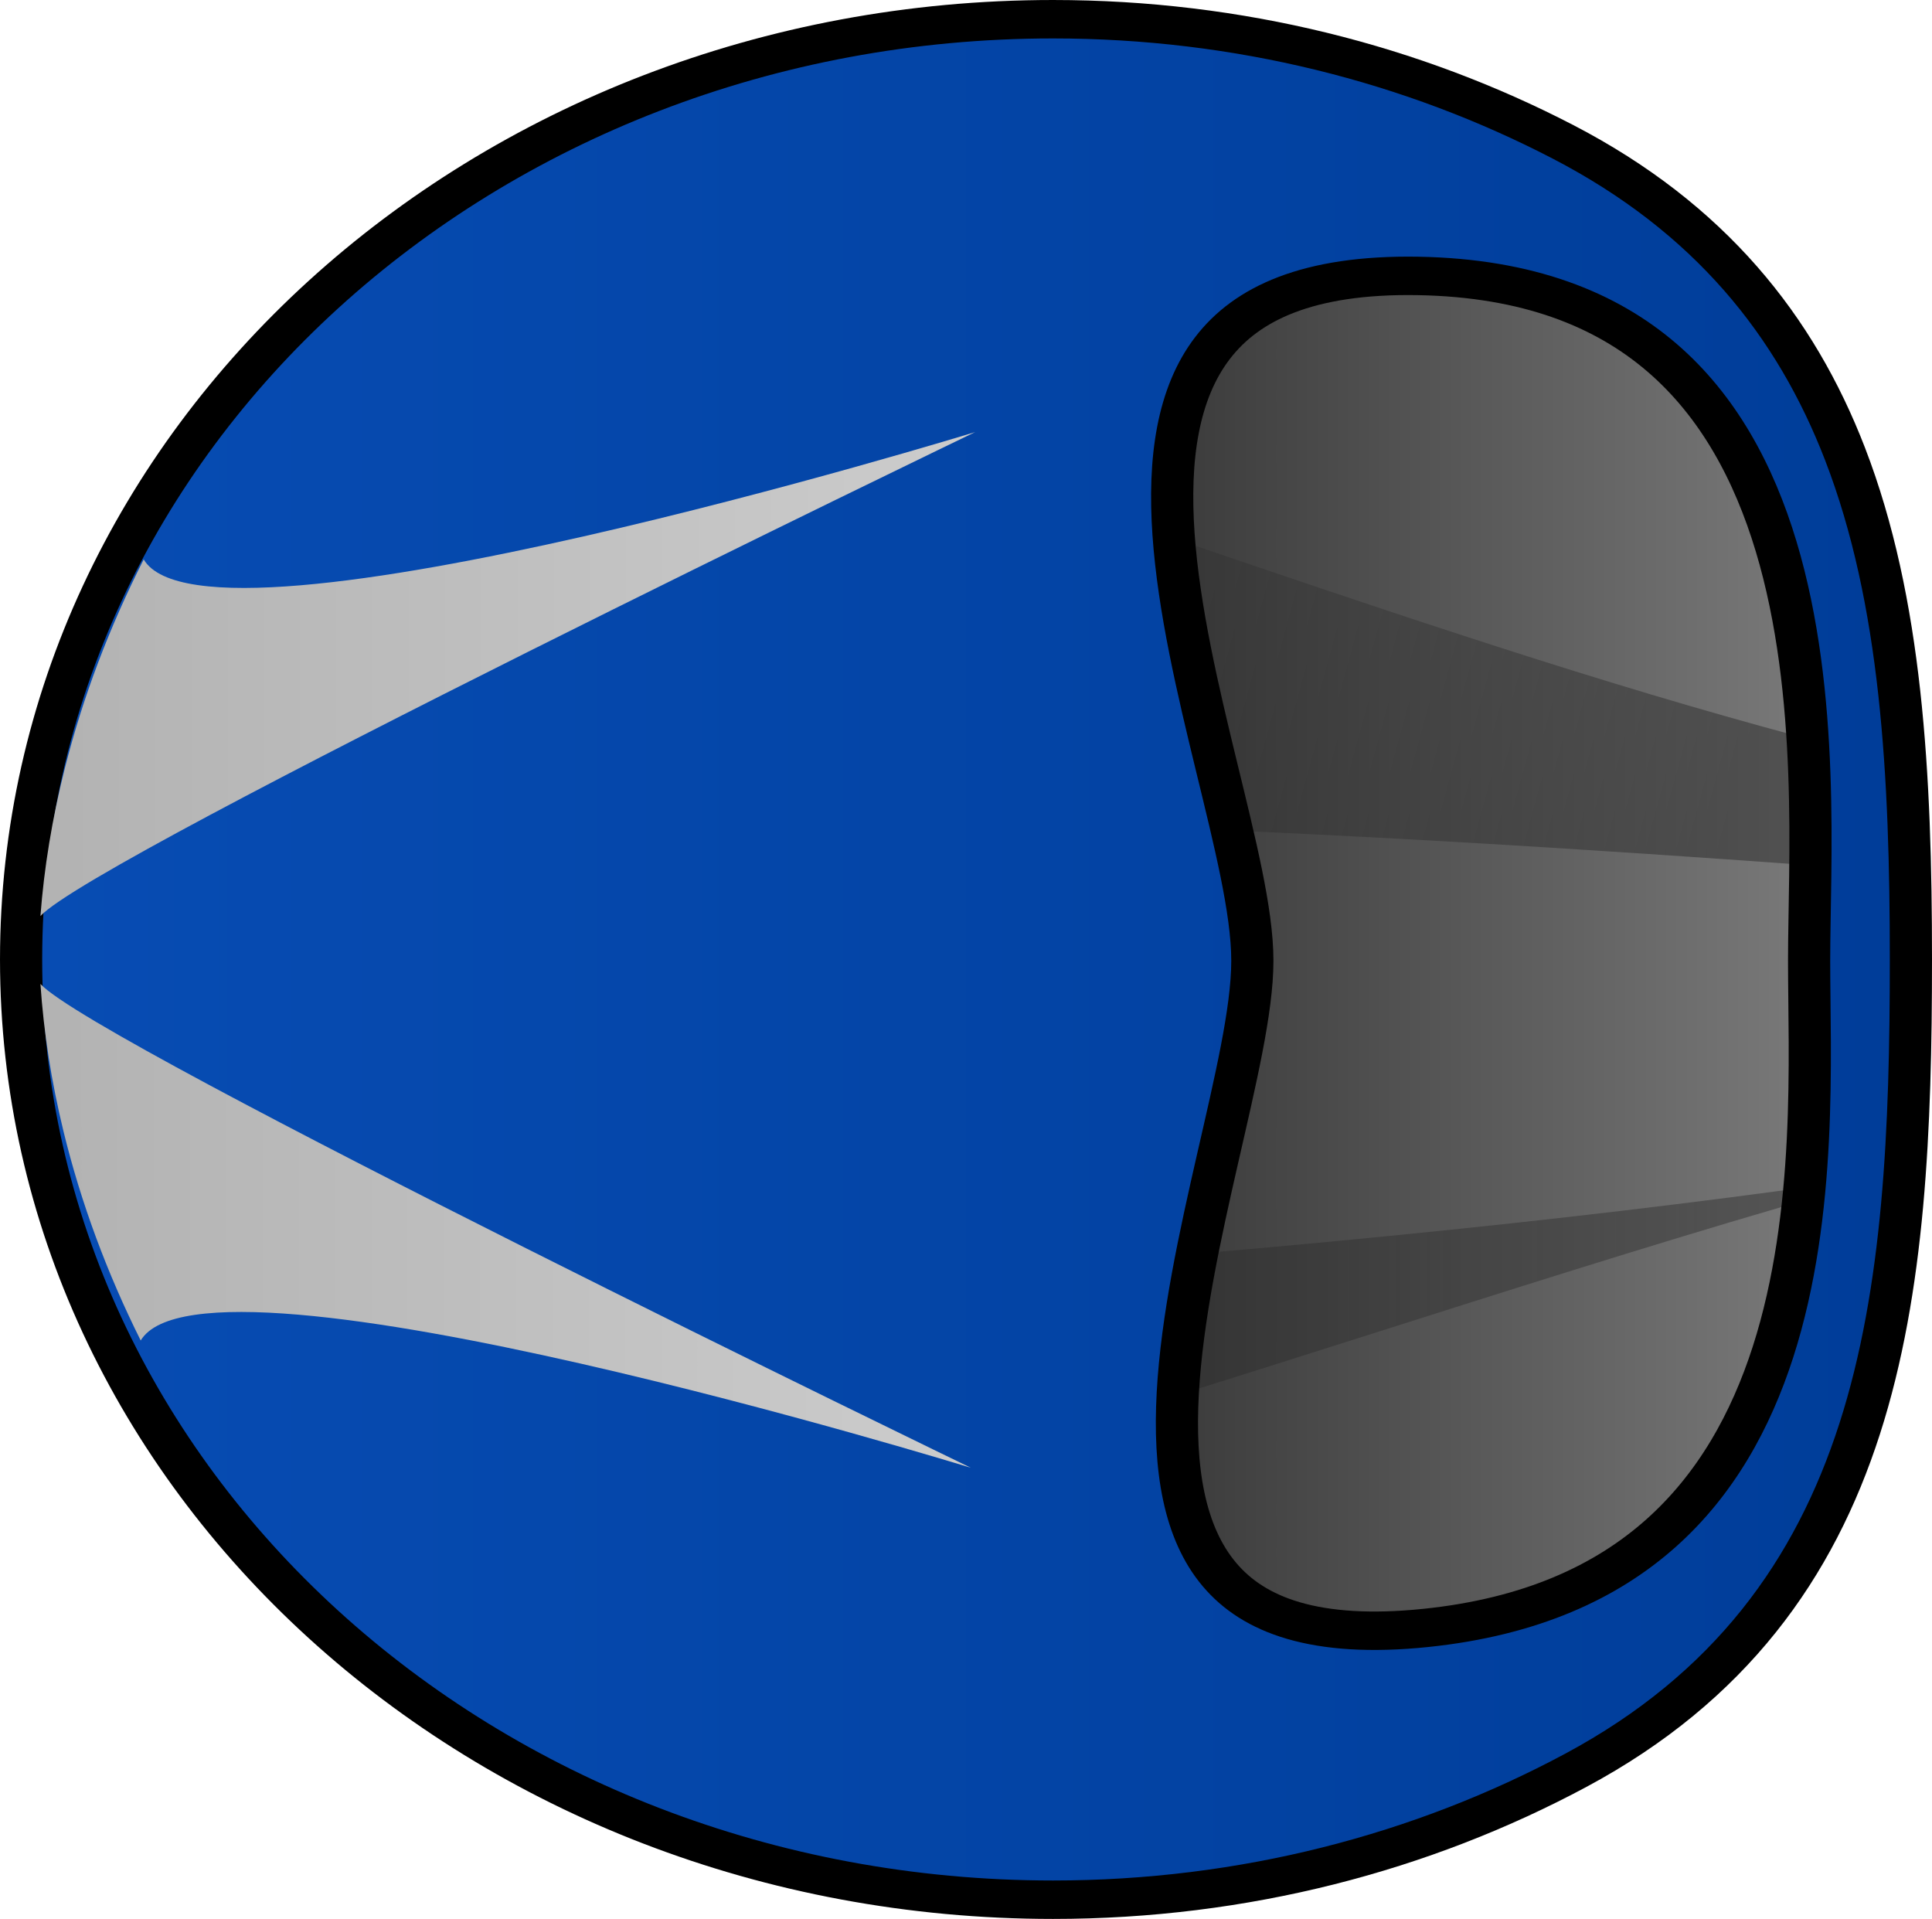
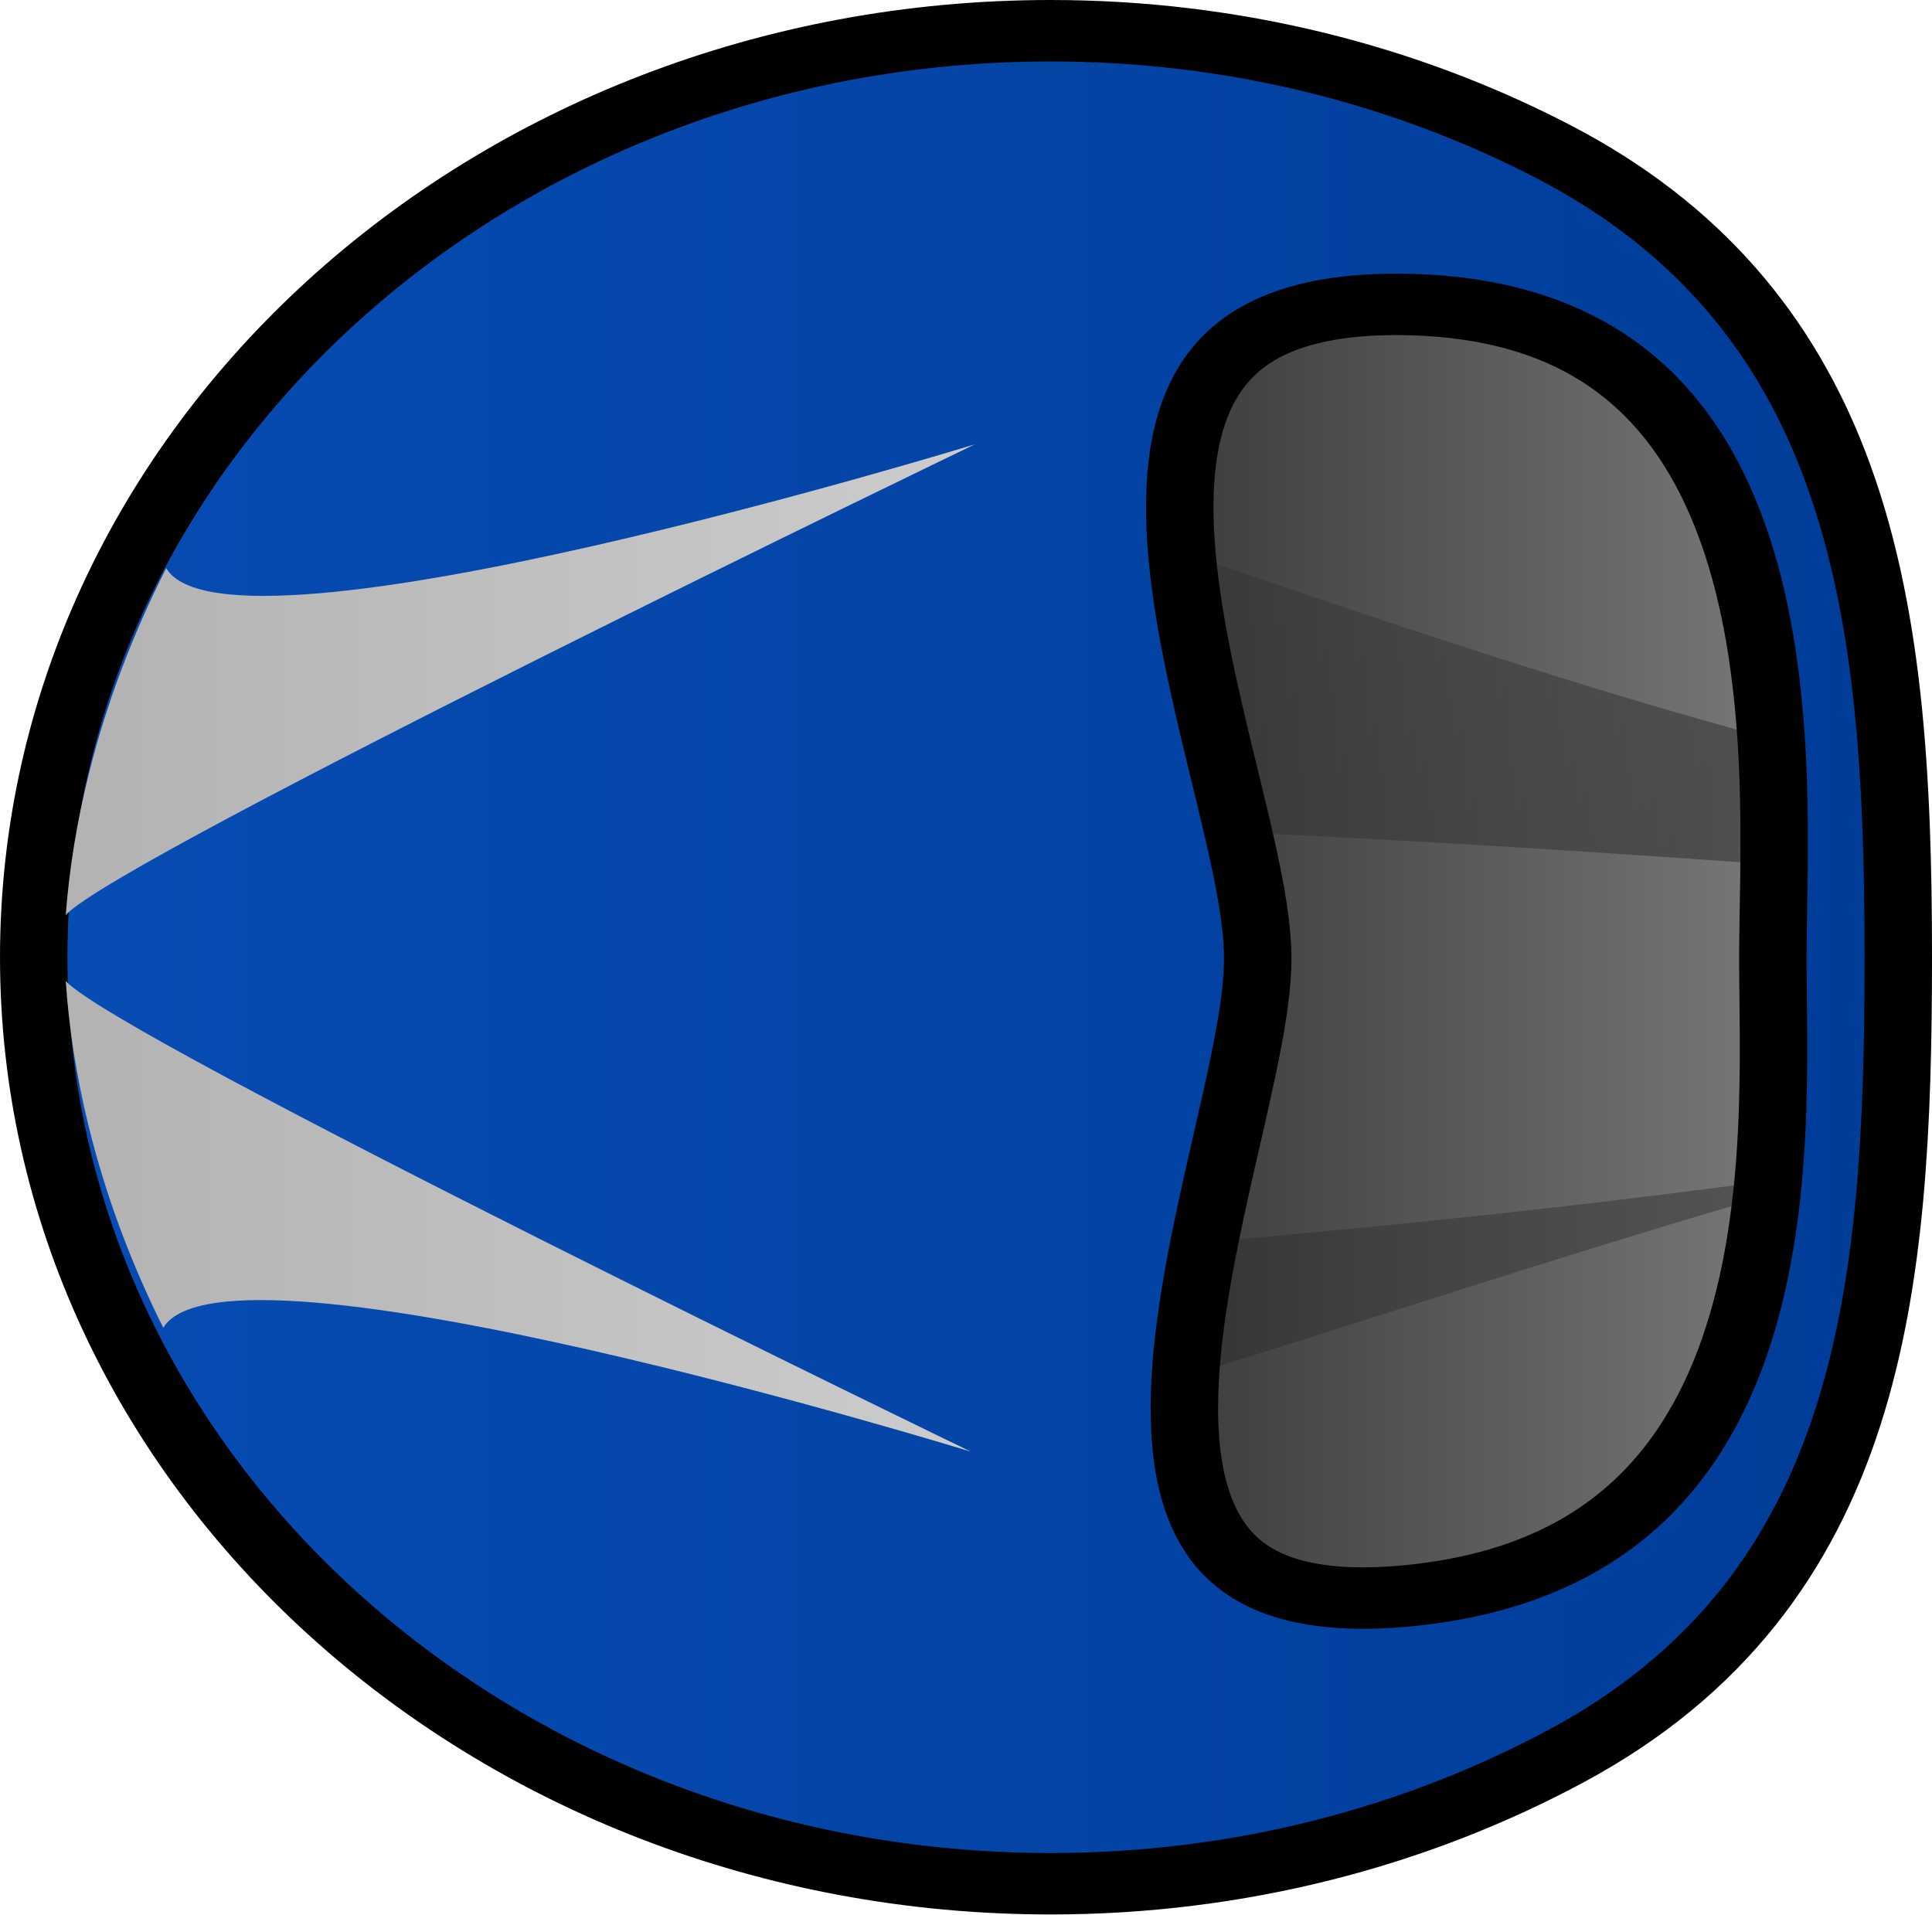
- <svg xmlns="http://www.w3.org/2000/svg" xmlns:xlink="http://www.w3.org/1999/xlink" version="1.1" width="120.87" height="120.044" viewBox="0 0 120.87 120.044" id="svg21" xml:space="preserve">
+ <svg xmlns="http://www.w3.org/2000/svg" xmlns:xlink="http://www.w3.org/1999/xlink" version="1.1" width="121.9" height="120.793" viewBox="0 0 121.9 120.793" id="svg21" xml:space="preserve">
  <defs id="defs12">
    <linearGradient x1="240.325" y1="183.09" x2="240.325" y2="203.09" gradientUnits="userSpaceOnUse" id="color-1">
      <stop offset="0" stop-color="#ffffff" stop-opacity="0.251" id="stop1" />
      <stop offset="1" stop-color="#ffffff" stop-opacity="0.102" id="stop2" />
    </linearGradient>
    <linearGradient x1="240.325" y1="183.09" x2="240.325" y2="203.09" gradientUnits="userSpaceOnUse" id="color-2">
      <stop offset="0" stop-color="#ffffff" stop-opacity="0.251" id="stop3" />
      <stop offset="1" stop-color="#ffffff" stop-opacity="0.102" id="stop4" />
    </linearGradient>
    <linearGradient x1="240.325" y1="183.09" x2="240.325" y2="203.09" gradientUnits="userSpaceOnUse" id="color-3">
      <stop offset="0" stop-color="#000000" stop-opacity="0.8" id="stop5" />
      <stop offset="1" stop-color="#000000" stop-opacity="0.502" id="stop6" />
    </linearGradient>
    <linearGradient x1="240" y1="156.304" x2="240" y2="203.696" gradientUnits="userSpaceOnUse" id="color-4">
      <stop offset="0" stop-color="#074cb3" id="stop7" />
      <stop offset="1" stop-color="#003d99" id="stop8" />
    </linearGradient>
    <linearGradient x1="235.169" y1="156.849" x2="235.169" y2="204.241" gradientUnits="userSpaceOnUse" id="color-5">
      <stop offset="0" stop-color="#b3b3b3" id="stop9" />
      <stop offset="1" stop-color="#e6e6e6" id="stop10" />
    </linearGradient>
    <linearGradient x1="245.366" y1="156.881" x2="245.366" y2="204.273" gradientUnits="userSpaceOnUse" id="color-6">
      <stop offset="0" stop-color="#b3b3b3" id="stop11" />
      <stop offset="1" stop-color="#e6e6e6" id="stop12" />
    </linearGradient>
    <linearGradient x1="240" y1="150.774" x2="240" y2="184.714" gradientUnits="userSpaceOnUse" id="color-7" gradientTransform="matrix(0.8971819,0,0,0.8971819,21.81132,15.39949)">
      <stop offset="0" stop-color="#4d3108" id="stop13" />
      <stop offset="1" stop-color="#331f00" id="stop14" />
    </linearGradient>
    <linearGradient x1="240" y1="150.374" x2="240" y2="186.34" gradientUnits="userSpaceOnUse" id="color-6-0">
      <stop offset="0" stop-color="#261700" id="stop11-9" />
      <stop offset="1" stop-color="#0d0800" id="stop12-4" />
    </linearGradient>
    <linearGradient xlink:href="#linearGradient73" id="linearGradient77" x1="237.269" y1="190.193" x2="233.794" y2="204.184" gradientUnits="userSpaceOnUse" gradientTransform="translate(-4.968596,-3.510656)" />
    <linearGradient id="linearGradient73">
      <stop style="stop-color:#000000;stop-opacity:0.57;" offset="0" id="stop75" />
      <stop style="stop-color:#000000;stop-opacity:0.18;" offset="1" id="stop76" />
    </linearGradient>
    <linearGradient xlink:href="#linearGradient73" id="linearGradient80" x1="167.704" y1="99.752" x2="230.364" y2="99.752" gradientUnits="userSpaceOnUse" gradientTransform="matrix(0,0.3636426,-0.3375155,0,280.768,121.898)" />
  </defs>
-   <g transform="matrix(0,-2.22212,2.439046,0,-378.5933,593.3306)" id="g21">
-     <g stroke-width="0" stroke-miterlimit="10" id="g20">
-       <g id="g19">
-         <g id="g72" style="display:inline;fill:#6b6b6b;fill-opacity:0.57" transform="matrix(-1,0,0,-1.00227,477.3682,386.9512)">
-           <path d="m 232.747,204.118 c -3.205,0.057 -5.923,-0.095 -8.218,-0.419 0.55,-1.403 1.092,-2.809 1.619,-4.221 1.901,-5.095 3.766,-10.15 5.245,-15.353 0.441,-0.004 0.893,-0.006 1.354,-0.007 0.701,-9.7e-4 1.377,0.002 2.03,0.009 -0.528,6.542 -0.983,13.144 -1.211,19.689 -2e-4,0.095 -4.7e-4,0.189 -7.9e-4,0.284 -0.269,0.007 -0.542,0.013 -0.818,0.018 z" fill="url(#color-2)" stroke="#312817" id="path13" style="display:inline;fill:url(#linearGradient77);fill-opacity:0.57;stroke:none;stroke-width:1" />
-           <path d="m 243.483,182.884 c 2.183,7.167 4.861,14.228 7.201,21.306 0.022,0.065 0.043,0.131 0.065,0.197 -1.304,0.52 -2.84,0.951 -4.641,1.283 -0.021,-0.251 -0.043,-0.502 -0.064,-0.753 -0.636,-7.401 -1.413,-14.743 -2.59,-22.033 0.01,3.7e-4 0.02,0.001 0.03,0.001 z" fill="url(#color-1)" stroke="#312817" id="path12" style="fill:url(#linearGradient80);stroke:none;stroke-width:1.087" />
+   <g transform="matrix(0,-2.179786,2.39258,0,-369.7143,583.5451)" id="g21" style="stroke:#000000;stroke-opacity:1">
+     <g stroke-width="0" stroke-miterlimit="10" id="g20" style="stroke:#000000;stroke-opacity:1">
+       <g id="g19" style="stroke:#000000;stroke-opacity:1">
+         <g id="g72" style="display:inline;fill:#6b6b6b;fill-opacity:0.57;stroke:none;stroke-opacity:1" transform="matrix(-1,0,0,-1.00227,477.3682,386.9512)">
+           <path d="m 232.747,204.118 c -3.205,0.057 -5.923,-0.095 -8.218,-0.419 0.55,-1.403 1.092,-2.809 1.619,-4.221 1.901,-5.095 3.766,-10.15 5.245,-15.353 0.441,-0.004 0.893,-0.006 1.354,-0.007 0.701,-9.7e-4 1.377,0.002 2.03,0.009 -0.528,6.542 -0.983,13.144 -1.211,19.689 -2e-4,0.095 -4.7e-4,0.189 -7.9e-4,0.284 -0.269,0.007 -0.542,0.013 -0.818,0.018 z" fill="url(#color-2)" stroke="#312817" id="path13" style="display:inline;fill:url(#linearGradient77);fill-opacity:0.57;stroke:none;stroke-width:1;stroke-opacity:1" />
+           <path d="m 243.483,182.884 c 2.183,7.167 4.861,14.228 7.201,21.306 0.022,0.065 0.043,0.131 0.065,0.197 -1.304,0.52 -2.84,0.951 -4.641,1.283 -0.021,-0.251 -0.043,-0.502 -0.064,-0.753 -0.636,-7.401 -1.413,-14.743 -2.59,-22.033 0.01,3.7e-4 0.02,0.001 0.03,0.001 z" fill="url(#color-1)" stroke="#312817" id="path12" style="fill:url(#linearGradient80);stroke:none;stroke-width:1.087;stroke-opacity:1" />
        </g>
-         <path d="m 260.039,193.09 c 0,5.523 -3.684,9.714 -19.714,10 -15.743,0.281 -19.714,-4.477 -19.714,-10 0,-5.523 -4.895,-9.966 19.714,-10 23.742,-0.033 19.714,4.477 19.714,10 z" fill="url(#color-3)" stroke="#312817" id="path14" style="display:inline;fill:url(#color-3)" />
-         <g stroke="#000000" id="g18">
-           <path d="m 214.071,182.233 c 0,-14.32 11.609,-25.929 25.929,-25.929 14.32,0 25.929,11.609 25.929,25.929 0,4.663 -1.231,9.039 -3.385,12.819 -2.069,3.63 -4.989,5.752 -8.489,6.984 -4.049,1.425 -8.875,1.66 -14.055,1.66 -9.527,0 -17.854,-0.672 -22.361,-8.329 -2.267,-3.852 -3.568,-8.341 -3.568,-13.135 z m 25.893,19.934 c 5.281,0 19.596,1.214 19.82,-10.562 0.224,-11.79 -14.539,-4.801 -19.82,-4.801 -5.281,0 -20.665,-6.783 -19.32,5.051 1.276,11.224 14.039,10.312 19.32,10.312 z" fill="url(#color-4)" id="path16" style="fill:url(#color-4);stroke:#000000;stroke-width:2.164;stroke-dasharray:none;stroke-opacity:1;paint-order:markers stroke fill" />
-           <path d="m 225.688,180.13 c 0,0 6.639,-19.634 3.585,-21.299 1.894,-0.861 3.868,-1.532 5.896,-1.982 1.41,-0.313 2.794,-0.507 4.142,-0.59 -1.682,1.394 -13.624,23.871 -13.624,23.871 z" fill="url(#color-5)" id="path17" style="fill:url(#color-5)" />
-           <path d="m 241.224,156.259 c 1.349,0.093 2.733,0.298 4.142,0.622 2.028,0.466 4.002,1.152 5.896,2.027 -3.054,1.642 3.585,21.327 3.585,21.327 0,0 -11.942,-22.569 -13.624,-23.976 z" fill="url(#color-6)" id="path18" style="fill:url(#color-6)" />
+         <path d="m 260.039,193.09 c 0,5.523 -3.684,9.714 -19.714,10 -15.743,0.281 -19.714,-4.477 -19.714,-10 0,-5.523 -4.895,-9.966 19.714,-10 23.742,-0.033 19.714,4.477 19.714,10 z" fill="url(#color-3)" stroke="#312817" id="path14" style="display:inline;fill:url(#color-3);stroke:none;stroke-opacity:1" />
+         <g stroke="#000000" id="g18" style="stroke:#000000;stroke-opacity:1">
+           <path d="m 214.071,182.233 c 0,-14.32 11.609,-25.929 25.929,-25.929 14.32,0 25.929,11.609 25.929,25.929 0,4.663 -1.231,9.039 -3.385,12.819 -2.069,3.63 -4.989,5.752 -8.489,6.984 -4.049,1.425 -8.875,1.66 -14.055,1.66 -9.527,0 -17.854,-0.672 -22.361,-8.329 -2.267,-3.852 -3.568,-8.341 -3.568,-13.135 z m 25.893,19.934 c 5.281,0 19.596,1.214 19.82,-10.562 0.224,-11.79 -14.539,-4.801 -19.82,-4.801 -5.281,0 -20.665,-6.783 -19.32,5.051 1.276,11.224 14.039,10.312 19.32,10.312 z" fill="url(#color-4)" id="path16" style="fill:url(#color-4);stroke:#000000;stroke-width:3.557;stroke-dasharray:none;stroke-opacity:1;paint-order:markers stroke fill" />
+           <path d="m 225.688,180.13 c 0,0 6.639,-19.634 3.585,-21.299 1.894,-0.861 3.868,-1.532 5.896,-1.982 1.41,-0.313 2.794,-0.507 4.142,-0.59 -1.682,1.394 -13.624,23.871 -13.624,23.871 z" fill="url(#color-5)" id="path17" style="fill:url(#color-5);stroke:#000000;stroke-opacity:1" />
+           <path d="m 241.224,156.259 c 1.349,0.093 2.733,0.298 4.142,0.622 2.028,0.466 4.002,1.152 5.896,2.027 -3.054,1.642 3.585,21.327 3.585,21.327 0,0 -11.942,-22.569 -13.624,-23.976 z" fill="url(#color-6)" id="path18" style="fill:url(#color-6);stroke:#000000;stroke-opacity:1" />
        </g>
      </g>
    </g>
  </g>
</svg>
